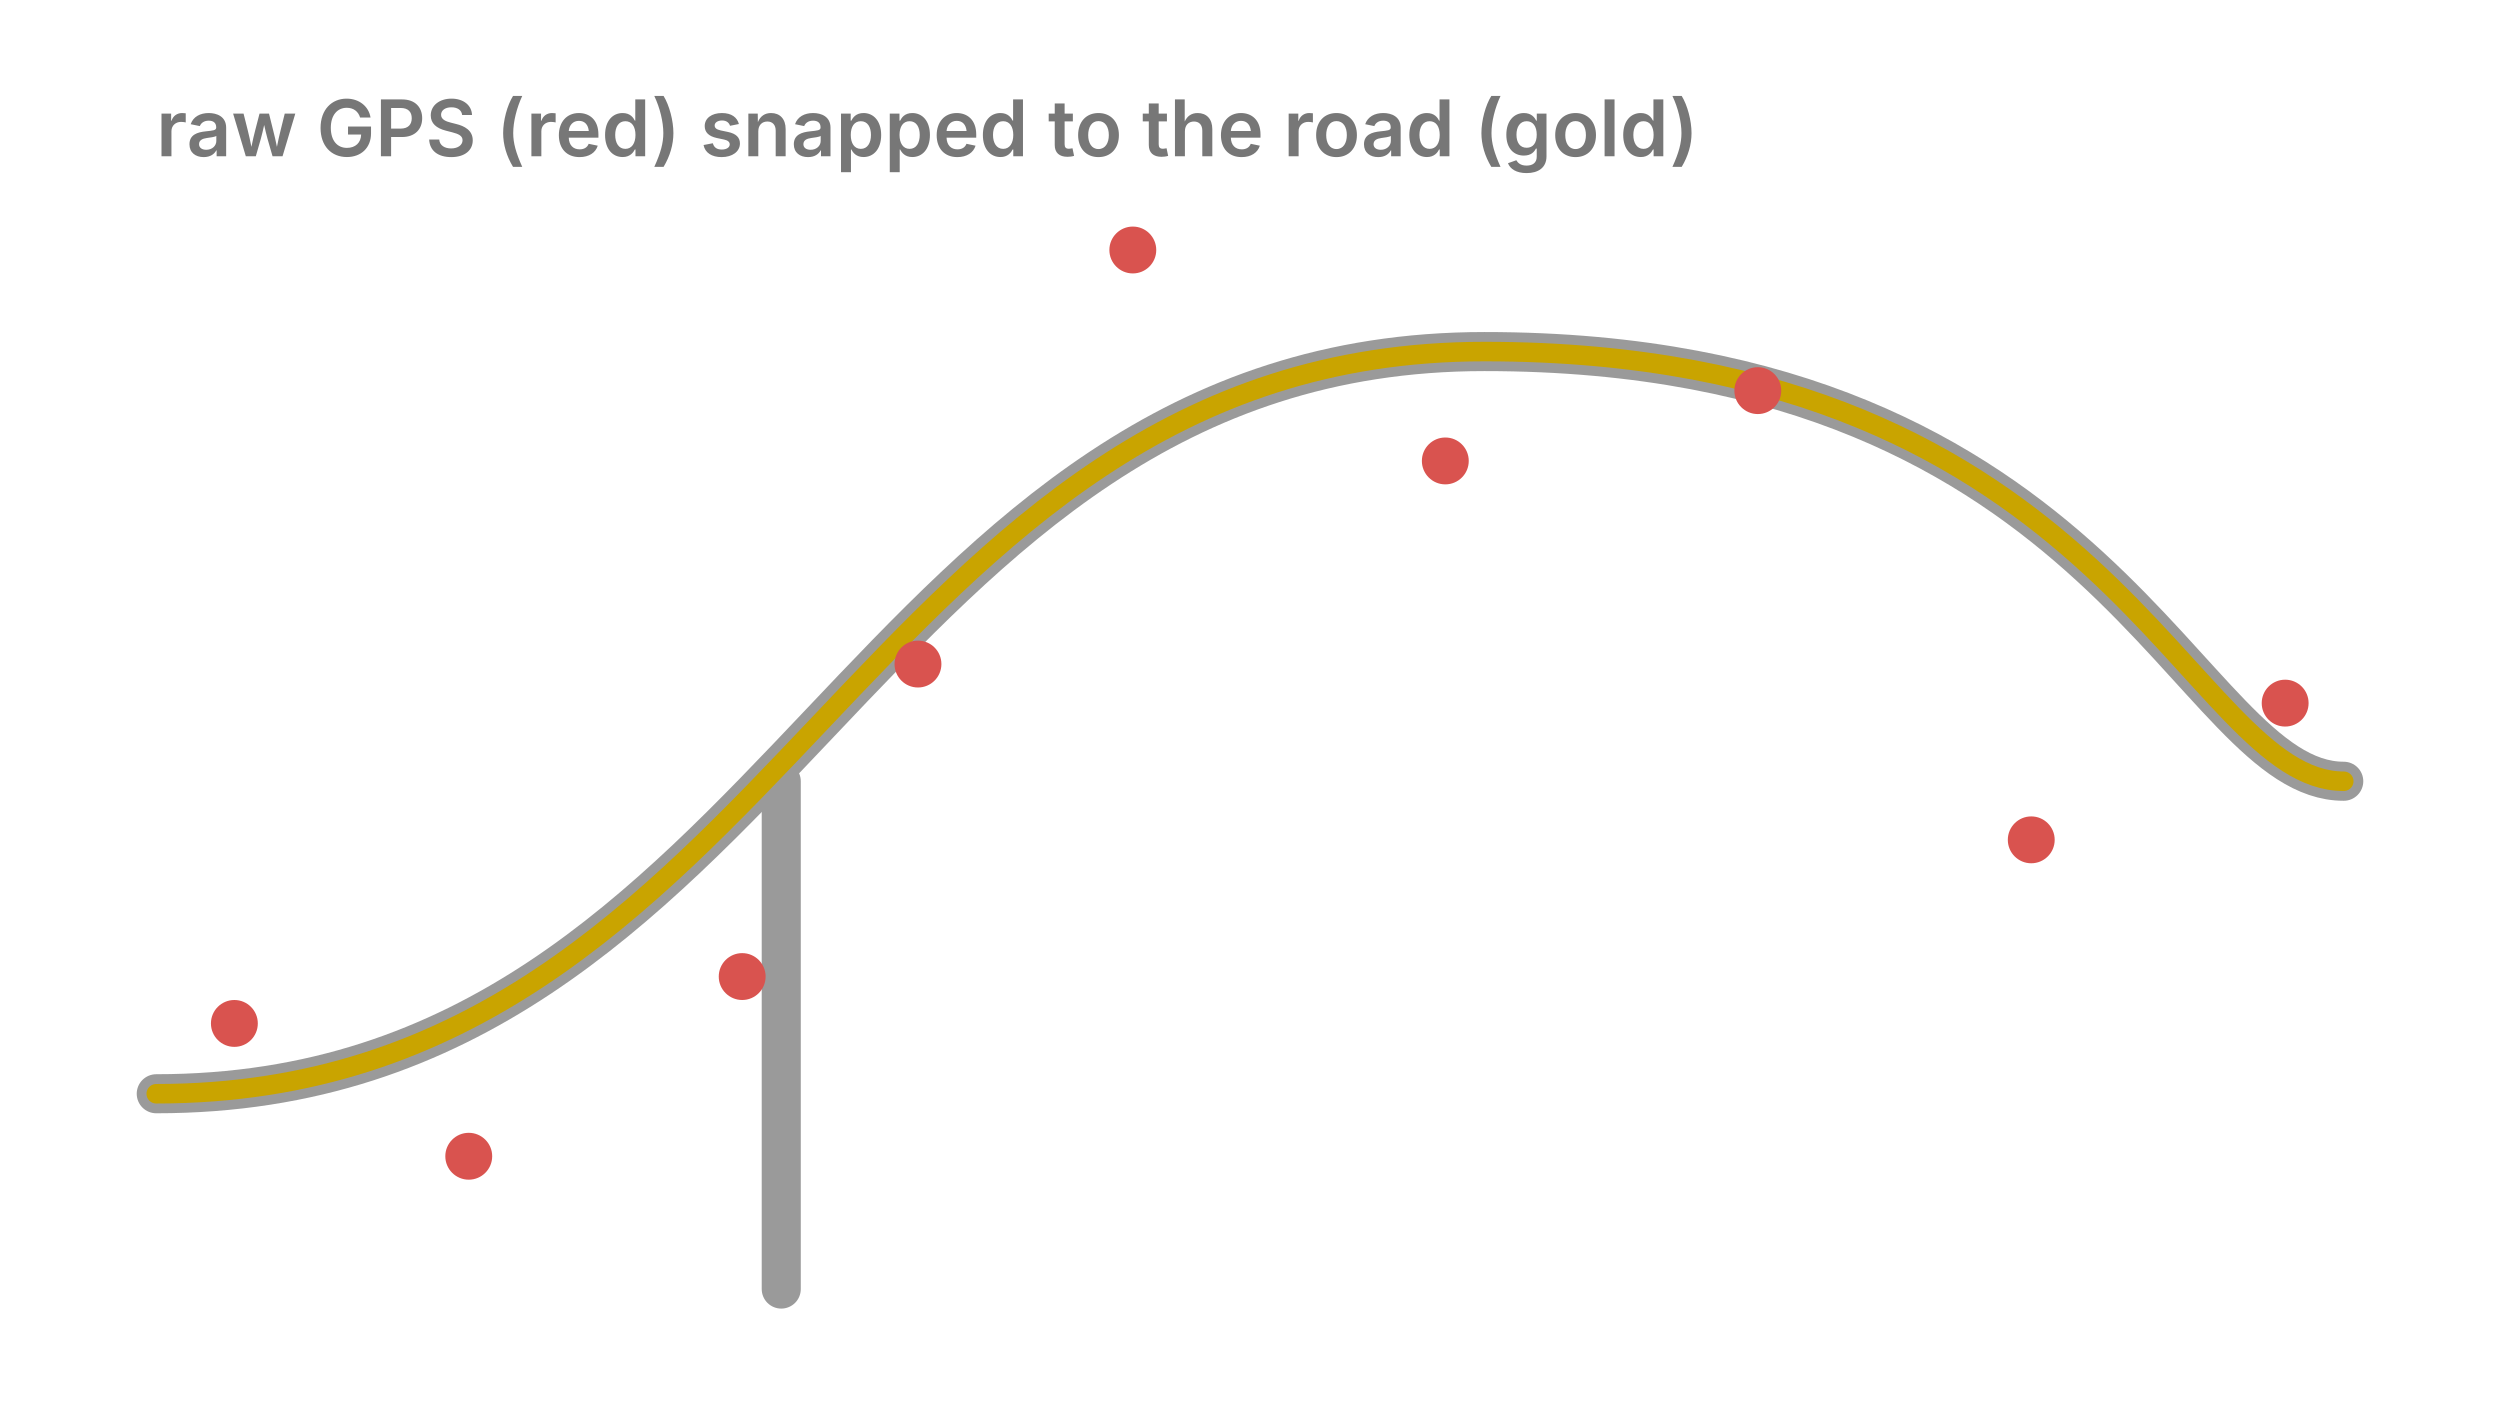
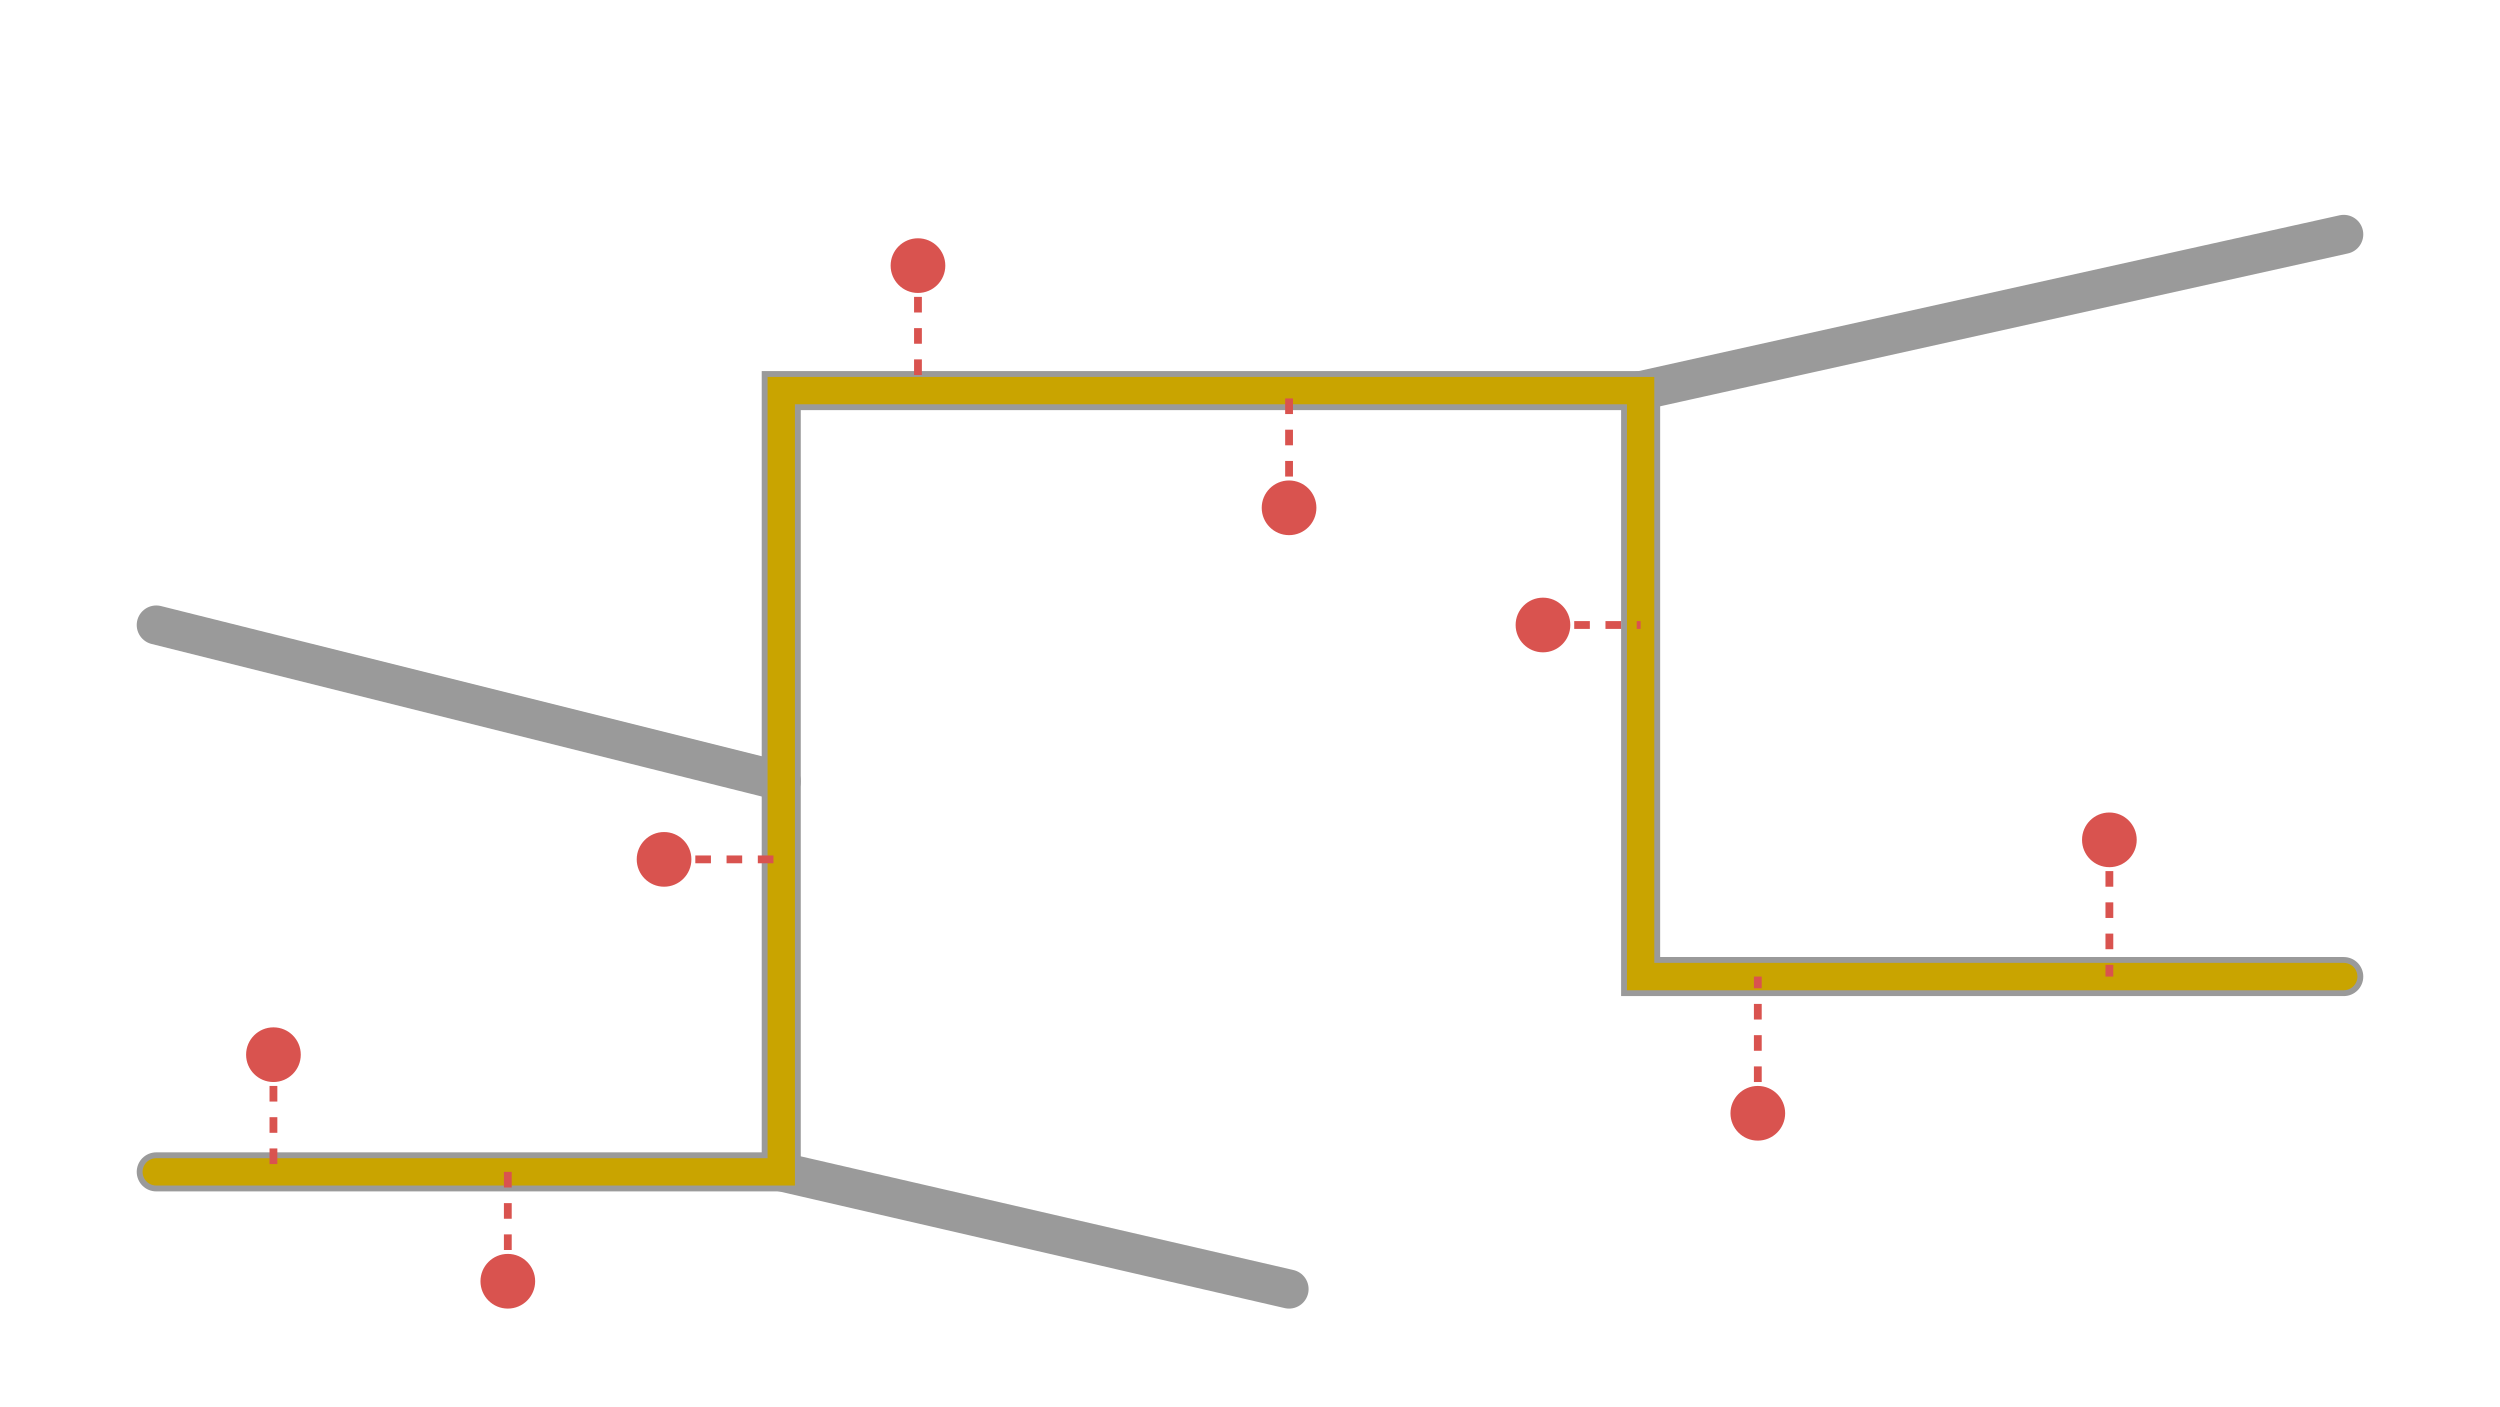
- <svg xmlns="http://www.w3.org/2000/svg" viewBox="0 0 640 360" role="img" aria-label="Noisy GPS points snapped onto a road line" font-family="Inter, system-ui, sans-serif">
+ <svg xmlns="http://www.w3.org/2000/svg" viewBox="0 0 640 360" role="img" aria-label="Noisy GPS points snapped onto the nearest road" font-family="Inter, system-ui, sans-serif">
  <style>
    .road { stroke: #9a9a9a; stroke-width: 10; fill: none; stroke-linecap: round; }
-     .route { stroke: #c9a400; stroke-width: 5; fill: none; stroke-linecap: round; }
+     .route { stroke: #c9a400; stroke-width: 7; fill: none; stroke-linecap: round; }
+     .link { stroke: #d9534f; stroke-width: 2; stroke-dasharray: 4 4; fill: none; }
    .pt { fill: #d9534f; }
-     .t { fill: #777; font-size: 20px; font-weight: 600; }
  </style>
-   <path class="road" d="M40 280 C 200 280, 220 90, 380 90 S 560 200, 600 200" />
-   <path class="road" d="M200 330 L200 200" />
-   <path class="route" d="M40 280 C 200 280, 220 90, 380 90 S 560 200, 600 200" />
+   <path class="road" d="M40 300 L200 300 L200 100 L420 100 L420 250 L600 250" />
+   <path class="road" d="M200 300 L330 330 L330 330" />
+   <path class="road" d="M420 100 L600 60" />
+   <path class="road" d="M200 200 L40 160" />
+   <path class="route" d="M40 300 L200 300 L200 100 L420 100 L420 250 L600 250" />
+   <path class="link" d="M70 270 L70 300 M130 328 L130 300 M170 220 L200 220 M235 68 L235 100 M330 130 L330 100 M395 160 L420 160 M450 285 L450 250 M540 215 L540 250" />
  <g class="pt">
-     <circle cx="60" cy="262" r="6" />
-     <circle cx="120" cy="296" r="6" />
-     <circle cx="190" cy="250" r="6" />
-     <circle cx="235" cy="170" r="6" />
-     <circle cx="290" cy="64" r="6" />
-     <circle cx="370" cy="118" r="6" />
-     <circle cx="450" cy="100" r="6" />
-     <circle cx="520" cy="215" r="6" />
-     <circle cx="585" cy="180" r="6" />
+     <circle cx="70" cy="270" r="7" />
+     <circle cx="130" cy="328" r="7" />
+     <circle cx="170" cy="220" r="7" />
+     <circle cx="235" cy="68" r="7" />
+     <circle cx="330" cy="130" r="7" />
+     <circle cx="395" cy="160" r="7" />
+     <circle cx="450" cy="285" r="7" />
+     <circle cx="540" cy="215" r="7" />
  </g>
-   <text class="t" x="40" y="40">raw GPS (red) snapped to the road (gold)</text>
</svg>
